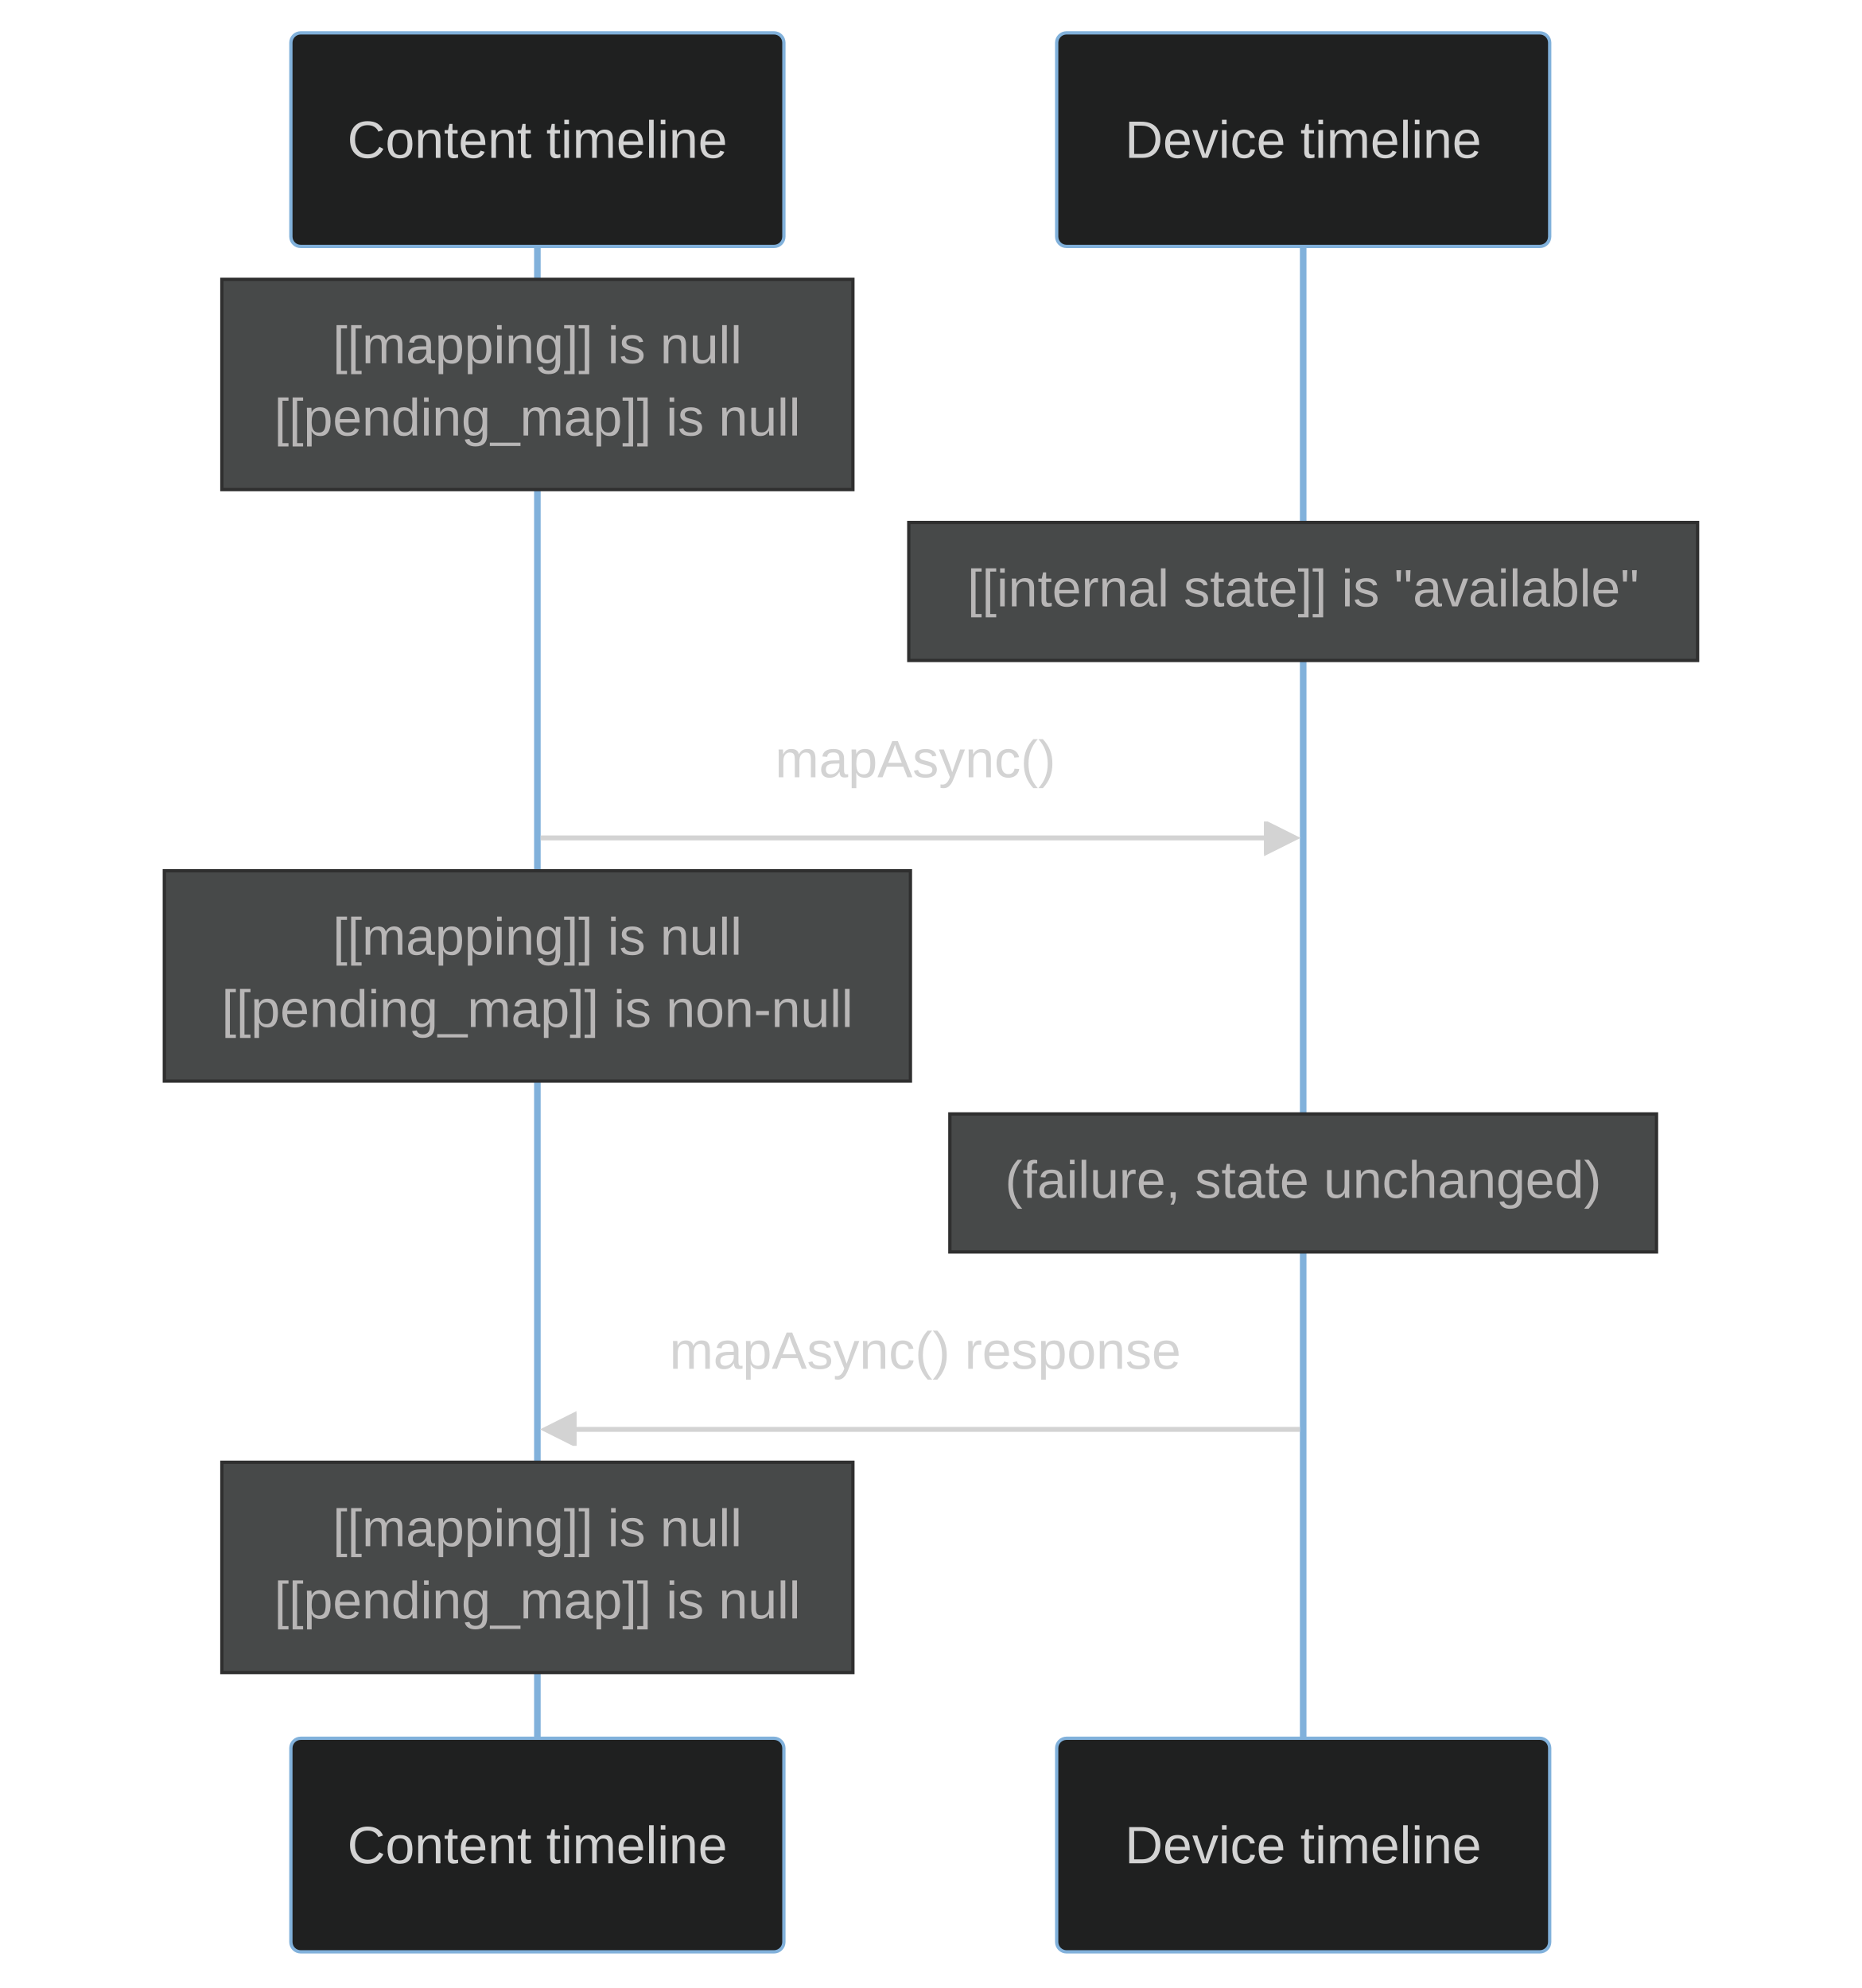
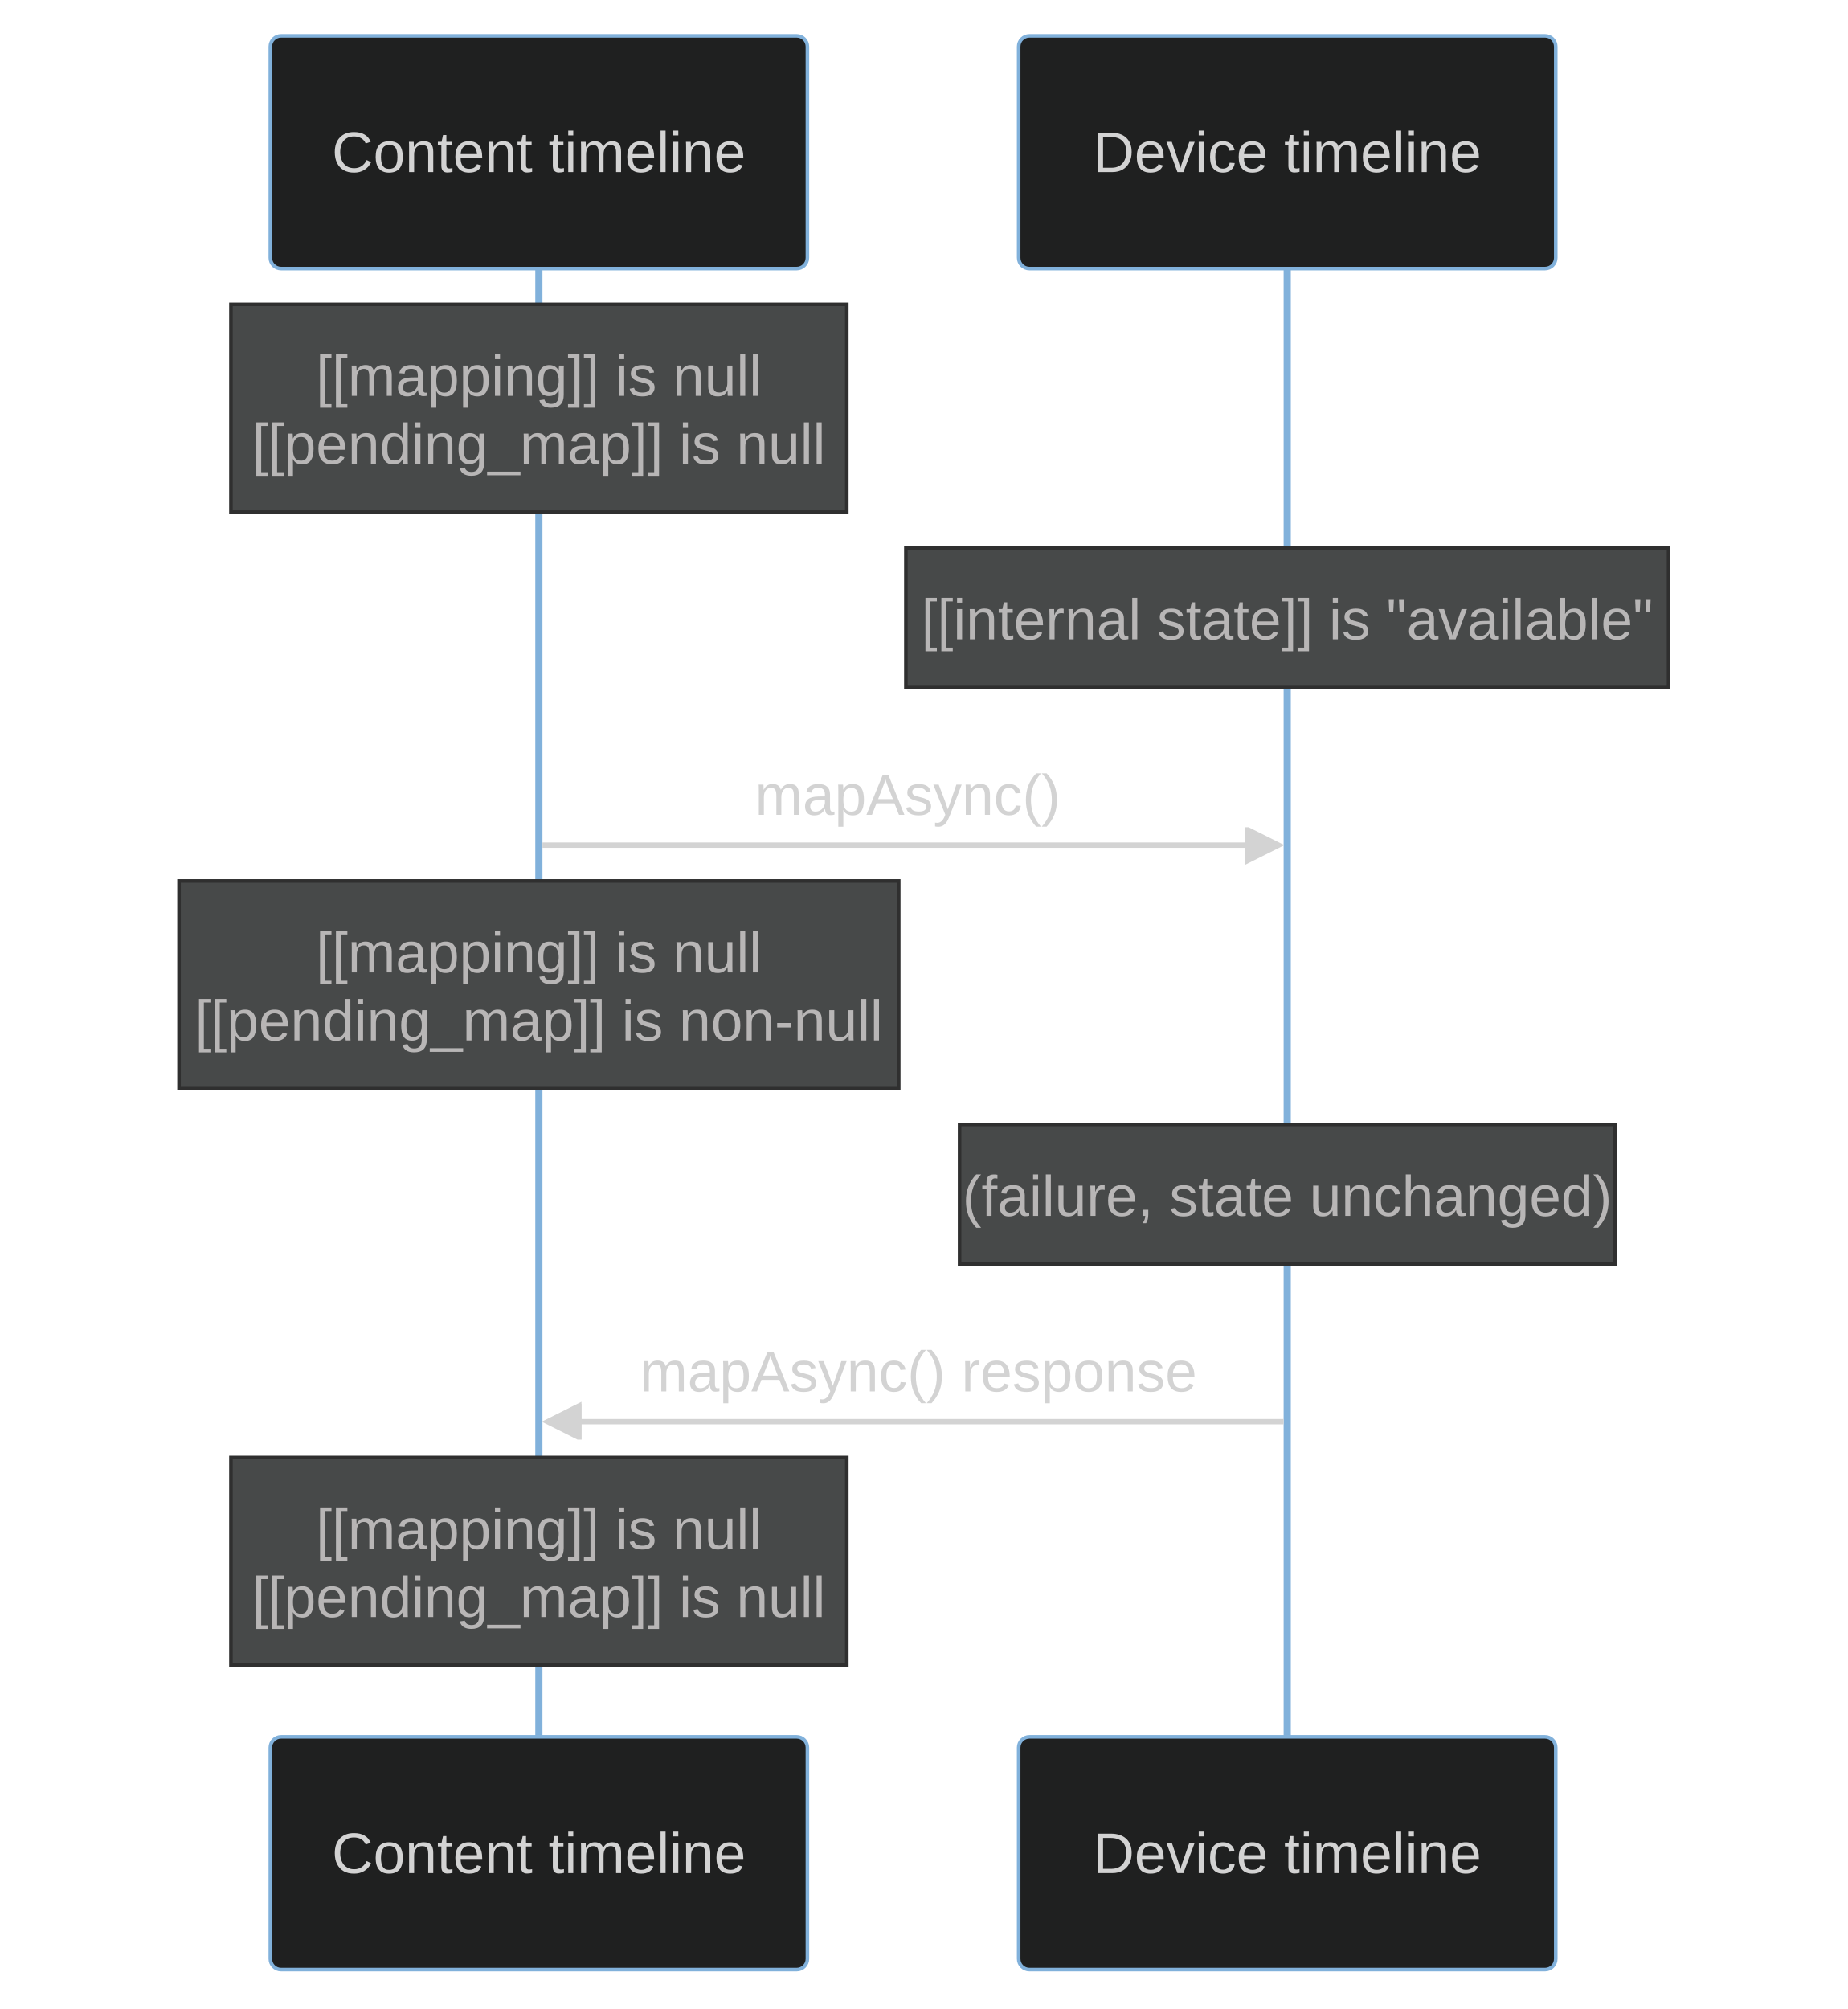
- <svg xmlns="http://www.w3.org/2000/svg" id="my-svg" width="100%" style="max-width: 566.5px; background-color: black;" viewBox="-88.5 -10 566.5 605" role="graphics-document document" aria-roledescription="sequence">
+ <svg xmlns="http://www.w3.org/2000/svg" id="my-svg" width="100%" style="max-width: 516px; background-color: black;" viewBox="-75.5 -10 516 561" role="graphics-document document" aria-roledescription="sequence">
  <g>
-     <rect x="233" y="519" fill="#eaeaea" stroke="#666" width="150" height="65" rx="3" ry="3" class="actor" />
-     <text x="308" y="551.5" dominant-baseline="central" alignment-baseline="central" class="actor" style="text-anchor: middle; font-size: 16px; font-weight: 400;">
-       <tspan x="308" dy="0">Device timeline</tspan>
+     <rect x="209" y="475" fill="#eaeaea" stroke="#666" width="150" height="65" name="Device timeline" rx="3" ry="3" class="actor actor-bottom" />
+     <text x="284" y="507.5" dominant-baseline="central" alignment-baseline="central" class="actor" style="text-anchor: middle; font-size: 16px; font-weight: 400;">
+       <tspan x="284" dy="0">Device timeline</tspan>
    </text>
  </g>
  <g>
-     <rect x="0" y="519" fill="#eaeaea" stroke="#666" width="150" height="65" rx="3" ry="3" class="actor" />
-     <text x="75" y="551.5" dominant-baseline="central" alignment-baseline="central" class="actor" style="text-anchor: middle; font-size: 16px; font-weight: 400;">
+     <rect x="0" y="475" fill="#eaeaea" stroke="#666" width="150" height="65" name="Content timeline" rx="3" ry="3" class="actor actor-bottom" />
+     <text x="75" y="507.5" dominant-baseline="central" alignment-baseline="central" class="actor" style="text-anchor: middle; font-size: 16px; font-weight: 400;">
      <tspan x="75" dy="0">Content timeline</tspan>
    </text>
  </g>
  <g>
-     <line id="actor1" x1="308" y1="5" x2="308" y2="519" class="200" stroke-width="0.5px" stroke="#999" />
+     <line id="actor1" x1="284" y1="5" x2="284" y2="475" class="200" stroke-width="0.5px" stroke="#999" />
    <g id="root-1">
-       <rect x="233" y="0" fill="#eaeaea" stroke="#666" width="150" height="65" rx="3" ry="3" class="actor" />
-       <text x="308" y="32.5" dominant-baseline="central" alignment-baseline="central" class="actor" style="text-anchor: middle; font-size: 16px; font-weight: 400;">
-         <tspan x="308" dy="0">Device timeline</tspan>
+       <rect x="209" y="0" fill="#eaeaea" stroke="#666" width="150" height="65" name="Device timeline" rx="3" ry="3" class="actor actor-top" />
+       <text x="284" y="32.5" dominant-baseline="central" alignment-baseline="central" class="actor" style="text-anchor: middle; font-size: 16px; font-weight: 400;">
+         <tspan x="284" dy="0">Device timeline</tspan>
      </text>
    </g>
  </g>
  <g>
-     <line id="actor0" x1="75" y1="5" x2="75" y2="519" class="200" stroke-width="0.5px" stroke="#999" />
+     <line id="actor0" x1="75" y1="5" x2="75" y2="475" class="200" stroke-width="0.5px" stroke="#999" />
    <g id="root-0">
-       <rect x="0" y="0" fill="#eaeaea" stroke="#666" width="150" height="65" rx="3" ry="3" class="actor" />
+       <rect x="0" y="0" fill="#eaeaea" stroke="#666" width="150" height="65" name="Content timeline" rx="3" ry="3" class="actor actor-top" />
      <text x="75" y="32.5" dominant-baseline="central" alignment-baseline="central" class="actor" style="text-anchor: middle; font-size: 16px; font-weight: 400;">
        <tspan x="75" dy="0">Content timeline</tspan>
      </text>
    </g>
  </g>
  <style>#my-svg{font-family:"trebuchet ms",verdana,arial,sans-serif;font-size:16px;fill:#ccc;}#my-svg .error-icon{fill:#a44141;}#my-svg .error-text{fill:#ddd;stroke:#ddd;}#my-svg .edge-thickness-normal{stroke-width:2px;}#my-svg .edge-thickness-thick{stroke-width:3.5px;}#my-svg .edge-pattern-solid{stroke-dasharray:0;}#my-svg .edge-pattern-dashed{stroke-dasharray:3;}#my-svg .edge-pattern-dotted{stroke-dasharray:2;}#my-svg .marker{fill:lightgrey;stroke:lightgrey;}#my-svg .marker.cross{stroke:lightgrey;}#my-svg svg{font-family:"trebuchet ms",verdana,arial,sans-serif;font-size:16px;}#my-svg .actor{stroke:#81B1DB;fill:#1f2020;}#my-svg text.actor&gt;tspan{fill:lightgrey;stroke:none;}#my-svg .actor-line{stroke:lightgrey;}#my-svg .messageLine0{stroke-width:1.5;stroke-dasharray:none;stroke:lightgrey;}#my-svg .messageLine1{stroke-width:1.5;stroke-dasharray:2,2;stroke:lightgrey;}#my-svg #arrowhead path{fill:lightgrey;stroke:lightgrey;}#my-svg .sequenceNumber{fill:black;}#my-svg #sequencenumber{fill:lightgrey;}#my-svg #crosshead path{fill:lightgrey;stroke:lightgrey;}#my-svg .messageText{fill:lightgrey;stroke:none;}#my-svg .labelBox{stroke:#81B1DB;fill:#1f2020;}#my-svg .labelText,#my-svg .labelText&gt;tspan{fill:lightgrey;stroke:none;}#my-svg .loopText,#my-svg .loopText&gt;tspan{fill:lightgrey;stroke:none;}#my-svg .loopLine{stroke-width:2px;stroke-dasharray:2,2;stroke:#81B1DB;fill:#81B1DB;}#my-svg .note{stroke:hsl(180, 0%, 18.353%);fill:hsl(180, 1.587%, 28.353%);}#my-svg .noteText,#my-svg .noteText&gt;tspan{fill:rgb(183.848, 181.552, 181.552);stroke:none;}#my-svg .activation0{fill:hsl(180, 1.587%, 28.353%);stroke:#81B1DB;}#my-svg .activation1{fill:hsl(180, 1.587%, 28.353%);stroke:#81B1DB;}#my-svg .activation2{fill:hsl(180, 1.587%, 28.353%);stroke:#81B1DB;}#my-svg .actorPopupMenu{position:absolute;}#my-svg .actorPopupMenuPanel{position:absolute;fill:#1f2020;box-shadow:0px 8px 16px 0px rgba(0,0,0,0.2);filter:drop-shadow(3px 5px 2px rgb(0 0 0 / 0.4));}#my-svg .actor-man line{stroke:#81B1DB;fill:#1f2020;}#my-svg .actor-man circle,#my-svg line{stroke:#81B1DB;fill:#1f2020;stroke-width:2px;}#my-svg .messageText{stroke:none;}#my-svg :root{--mermaid-font-family:"trebuchet ms",verdana,arial,sans-serif;}</style>
  <g />
  <defs>
    <symbol id="computer" width="24" height="24">
      <path transform="scale(.5)" d="M2 2v13h20v-13h-20zm18 11h-16v-9h16v9zm-10.228 6l.466-1h3.524l.467 1h-4.457zm14.228 3h-24l2-6h2.104l-1.33 4h18.45l-1.297-4h2.073l2 6zm-5-10h-14v-7h14v7z" />
    </symbol>
  </defs>
  <defs>
    <symbol id="database" fill-rule="evenodd" clip-rule="evenodd">
      <path transform="scale(.5)" d="M12.258.001l.256.004.255.005.253.008.251.01.249.012.247.015.246.016.242.019.241.02.239.023.236.024.233.027.231.028.229.031.225.032.223.034.22.036.217.038.214.04.211.041.208.043.205.045.201.046.198.048.194.05.191.051.187.053.183.054.18.056.175.057.172.059.168.06.163.061.16.063.155.064.15.066.074.033.073.033.071.034.07.034.069.035.068.035.067.035.066.035.064.036.064.036.062.036.06.036.06.037.058.037.058.037.055.038.055.038.053.038.052.038.051.039.05.039.048.039.047.039.045.04.044.04.043.04.041.04.04.041.039.041.037.041.036.041.034.041.033.042.032.042.03.042.029.042.027.042.026.043.024.043.023.043.021.043.02.043.018.044.017.043.015.044.013.044.012.044.011.045.009.044.007.045.006.045.004.045.002.045.001.045v17l-.001.045-.002.045-.004.045-.006.045-.007.045-.009.044-.011.045-.012.044-.013.044-.015.044-.017.043-.018.044-.02.043-.021.043-.023.043-.024.043-.026.043-.027.042-.029.042-.03.042-.032.042-.033.042-.034.041-.036.041-.037.041-.039.041-.04.041-.041.04-.043.04-.044.04-.045.04-.047.039-.048.039-.05.039-.051.039-.052.038-.053.038-.055.038-.055.038-.058.037-.058.037-.06.037-.06.036-.062.036-.064.036-.064.036-.066.035-.067.035-.068.035-.069.035-.07.034-.071.034-.073.033-.074.033-.15.066-.155.064-.16.063-.163.061-.168.06-.172.059-.175.057-.18.056-.183.054-.187.053-.191.051-.194.05-.198.048-.201.046-.205.045-.208.043-.211.041-.214.04-.217.038-.22.036-.223.034-.225.032-.229.031-.231.028-.233.027-.236.024-.239.023-.241.02-.242.019-.246.016-.247.015-.249.012-.251.01-.253.008-.255.005-.256.004-.258.001-.258-.001-.256-.004-.255-.005-.253-.008-.251-.01-.249-.012-.247-.015-.245-.016-.243-.019-.241-.02-.238-.023-.236-.024-.234-.027-.231-.028-.228-.031-.226-.032-.223-.034-.22-.036-.217-.038-.214-.04-.211-.041-.208-.043-.204-.045-.201-.046-.198-.048-.195-.05-.19-.051-.187-.053-.184-.054-.179-.056-.176-.057-.172-.059-.167-.06-.164-.061-.159-.063-.155-.064-.151-.066-.074-.033-.072-.033-.072-.034-.07-.034-.069-.035-.068-.035-.067-.035-.066-.035-.064-.036-.063-.036-.062-.036-.061-.036-.06-.037-.058-.037-.057-.037-.056-.038-.055-.038-.053-.038-.052-.038-.051-.039-.049-.039-.049-.039-.046-.039-.046-.04-.044-.04-.043-.04-.041-.04-.04-.041-.039-.041-.037-.041-.036-.041-.034-.041-.033-.042-.032-.042-.03-.042-.029-.042-.027-.042-.026-.043-.024-.043-.023-.043-.021-.043-.02-.043-.018-.044-.017-.043-.015-.044-.013-.044-.012-.044-.011-.045-.009-.044-.007-.045-.006-.045-.004-.045-.002-.045-.001-.045v-17l.001-.045.002-.045.004-.045.006-.045.007-.045.009-.044.011-.045.012-.044.013-.044.015-.044.017-.043.018-.044.02-.043.021-.043.023-.043.024-.043.026-.043.027-.042.029-.042.03-.042.032-.042.033-.042.034-.041.036-.041.037-.041.039-.041.04-.041.041-.04.043-.04.044-.04.046-.04.046-.039.049-.039.049-.039.051-.039.052-.038.053-.038.055-.038.056-.038.057-.037.058-.037.06-.037.061-.036.062-.036.063-.036.064-.036.066-.035.067-.035.068-.035.069-.035.07-.034.072-.034.072-.033.074-.033.151-.066.155-.064.159-.063.164-.061.167-.06.172-.059.176-.057.179-.056.184-.054.187-.053.19-.051.195-.05.198-.048.201-.046.204-.045.208-.043.211-.041.214-.04.217-.038.22-.036.223-.034.226-.032.228-.031.231-.028.234-.027.236-.024.238-.023.241-.02.243-.019.245-.016.247-.015.249-.012.251-.01.253-.008.255-.005.256-.004.258-.001.258.001zm-9.258 20.499v.01l.001.021.003.021.004.022.005.021.006.022.007.022.009.023.01.022.011.023.012.023.013.023.015.023.016.024.017.023.018.024.019.024.021.024.022.025.023.024.024.025.052.049.056.05.061.051.066.051.07.051.075.051.079.052.084.052.088.052.092.052.097.052.102.051.105.052.11.052.114.051.119.051.123.051.127.05.131.05.135.05.139.048.144.049.147.047.152.047.155.047.16.045.163.045.167.043.171.043.176.041.178.041.183.039.187.039.19.037.194.035.197.035.202.033.204.031.209.03.212.029.216.027.219.025.222.024.226.021.23.02.233.018.236.016.24.015.243.012.246.01.249.008.253.005.256.004.259.001.26-.001.257-.004.254-.005.25-.008.247-.011.244-.012.241-.014.237-.016.233-.018.231-.021.226-.021.224-.024.22-.026.216-.027.212-.028.21-.031.205-.031.202-.034.198-.034.194-.036.191-.037.187-.039.183-.04.179-.04.175-.042.172-.043.168-.044.163-.045.16-.046.155-.046.152-.047.148-.048.143-.049.139-.049.136-.05.131-.05.126-.05.123-.051.118-.052.114-.051.11-.052.106-.052.101-.052.096-.052.092-.052.088-.053.083-.051.079-.052.074-.052.07-.051.065-.051.06-.051.056-.05.051-.05.023-.024.023-.025.021-.024.02-.024.019-.024.018-.024.017-.024.015-.023.014-.024.013-.023.012-.023.01-.023.01-.022.008-.022.006-.022.006-.022.004-.022.004-.021.001-.021.001-.021v-4.127l-.077.055-.08.053-.083.054-.085.053-.087.052-.09.052-.093.051-.095.05-.097.05-.1.049-.102.049-.105.048-.106.047-.109.047-.111.046-.114.045-.115.045-.118.044-.12.043-.122.042-.124.042-.126.041-.128.04-.13.04-.132.038-.134.038-.135.037-.138.037-.139.035-.142.035-.143.034-.144.033-.147.032-.148.031-.15.03-.151.03-.153.029-.154.027-.156.027-.158.026-.159.025-.161.024-.162.023-.163.022-.165.021-.166.02-.167.019-.169.018-.169.017-.171.016-.173.015-.173.014-.175.013-.175.012-.177.011-.178.01-.179.008-.179.008-.181.006-.182.005-.182.004-.184.003-.184.002h-.37l-.184-.002-.184-.003-.182-.004-.182-.005-.181-.006-.179-.008-.179-.008-.178-.01-.176-.011-.176-.012-.175-.013-.173-.014-.172-.015-.171-.016-.17-.017-.169-.018-.167-.019-.166-.02-.165-.021-.163-.022-.162-.023-.161-.024-.159-.025-.157-.026-.156-.027-.155-.027-.153-.029-.151-.03-.15-.03-.148-.031-.146-.032-.145-.033-.143-.034-.141-.035-.14-.035-.137-.037-.136-.037-.134-.038-.132-.038-.13-.04-.128-.04-.126-.041-.124-.042-.122-.042-.12-.044-.117-.043-.116-.045-.113-.045-.112-.046-.109-.047-.106-.047-.105-.048-.102-.049-.1-.049-.097-.05-.095-.05-.093-.052-.09-.051-.087-.052-.085-.053-.083-.054-.08-.054-.077-.054v4.127zm0-5.654v.011l.001.021.003.021.004.021.005.022.006.022.007.022.009.022.01.022.011.023.012.023.013.023.015.024.016.023.017.024.018.024.019.024.021.024.022.024.023.025.024.024.052.05.056.05.061.05.066.051.07.051.075.052.079.051.084.052.088.052.092.052.097.052.102.052.105.052.11.051.114.051.119.052.123.05.127.051.131.05.135.049.139.049.144.048.147.048.152.047.155.046.16.045.163.045.167.044.171.042.176.042.178.04.183.04.187.038.19.037.194.036.197.034.202.033.204.032.209.03.212.028.216.027.219.025.222.024.226.022.23.02.233.018.236.016.24.014.243.012.246.01.249.008.253.006.256.003.259.001.26-.001.257-.003.254-.006.25-.008.247-.01.244-.012.241-.015.237-.016.233-.018.231-.02.226-.022.224-.024.22-.025.216-.027.212-.029.21-.03.205-.032.202-.033.198-.035.194-.036.191-.037.187-.039.183-.039.179-.041.175-.042.172-.043.168-.044.163-.045.16-.045.155-.047.152-.047.148-.048.143-.048.139-.05.136-.049.131-.05.126-.051.123-.051.118-.051.114-.052.11-.052.106-.052.101-.052.096-.052.092-.052.088-.052.083-.052.079-.052.074-.051.07-.052.065-.051.06-.05.056-.051.051-.049.023-.025.023-.024.021-.025.02-.024.019-.024.018-.024.017-.024.015-.023.014-.023.013-.024.012-.022.01-.023.01-.023.008-.022.006-.022.006-.022.004-.021.004-.022.001-.021.001-.021v-4.139l-.077.054-.08.054-.083.054-.085.052-.087.053-.09.051-.093.051-.095.051-.097.05-.1.049-.102.049-.105.048-.106.047-.109.047-.111.046-.114.045-.115.044-.118.044-.12.044-.122.042-.124.042-.126.041-.128.04-.13.039-.132.039-.134.038-.135.037-.138.036-.139.036-.142.035-.143.033-.144.033-.147.033-.148.031-.15.03-.151.03-.153.028-.154.028-.156.027-.158.026-.159.025-.161.024-.162.023-.163.022-.165.021-.166.02-.167.019-.169.018-.169.017-.171.016-.173.015-.173.014-.175.013-.175.012-.177.011-.178.009-.179.009-.179.007-.181.007-.182.005-.182.004-.184.003-.184.002h-.37l-.184-.002-.184-.003-.182-.004-.182-.005-.181-.007-.179-.007-.179-.009-.178-.009-.176-.011-.176-.012-.175-.013-.173-.014-.172-.015-.171-.016-.17-.017-.169-.018-.167-.019-.166-.02-.165-.021-.163-.022-.162-.023-.161-.024-.159-.025-.157-.026-.156-.027-.155-.028-.153-.028-.151-.03-.15-.03-.148-.031-.146-.033-.145-.033-.143-.033-.141-.035-.14-.036-.137-.036-.136-.037-.134-.038-.132-.039-.13-.039-.128-.04-.126-.041-.124-.042-.122-.043-.12-.043-.117-.044-.116-.044-.113-.046-.112-.046-.109-.046-.106-.047-.105-.048-.102-.049-.1-.049-.097-.05-.095-.051-.093-.051-.09-.051-.087-.053-.085-.052-.083-.054-.08-.054-.077-.054v4.139zm0-5.666v.011l.001.02.003.022.004.021.005.022.006.021.007.022.009.023.01.022.011.023.012.023.013.023.015.023.016.024.017.024.018.023.019.024.021.025.022.024.023.024.024.025.052.05.056.05.061.05.066.051.07.051.075.052.079.051.084.052.088.052.092.052.097.052.102.052.105.051.11.052.114.051.119.051.123.051.127.05.131.05.135.05.139.049.144.048.147.048.152.047.155.046.16.045.163.045.167.043.171.043.176.042.178.04.183.04.187.038.19.037.194.036.197.034.202.033.204.032.209.03.212.028.216.027.219.025.222.024.226.021.23.02.233.018.236.017.24.014.243.012.246.01.249.008.253.006.256.003.259.001.26-.001.257-.003.254-.006.25-.008.247-.01.244-.013.241-.014.237-.016.233-.018.231-.02.226-.022.224-.024.22-.025.216-.027.212-.029.21-.03.205-.032.202-.033.198-.035.194-.036.191-.037.187-.039.183-.039.179-.041.175-.042.172-.043.168-.044.163-.045.16-.045.155-.047.152-.047.148-.048.143-.049.139-.049.136-.049.131-.051.126-.05.123-.051.118-.052.114-.051.11-.052.106-.052.101-.052.096-.052.092-.052.088-.052.083-.052.079-.052.074-.052.07-.051.065-.051.06-.051.056-.05.051-.049.023-.025.023-.025.021-.024.02-.024.019-.024.018-.024.017-.024.015-.023.014-.024.013-.023.012-.023.01-.022.01-.023.008-.022.006-.022.006-.022.004-.022.004-.021.001-.021.001-.021v-4.153l-.077.054-.08.054-.083.053-.085.053-.087.053-.09.051-.093.051-.095.051-.097.05-.1.049-.102.048-.105.048-.106.048-.109.046-.111.046-.114.046-.115.044-.118.044-.12.043-.122.043-.124.042-.126.041-.128.04-.13.039-.132.039-.134.038-.135.037-.138.036-.139.036-.142.034-.143.034-.144.033-.147.032-.148.032-.15.03-.151.03-.153.028-.154.028-.156.027-.158.026-.159.024-.161.024-.162.023-.163.023-.165.021-.166.02-.167.019-.169.018-.169.017-.171.016-.173.015-.173.014-.175.013-.175.012-.177.01-.178.01-.179.009-.179.007-.181.006-.182.006-.182.004-.184.003-.184.001-.185.001-.185-.001-.184-.001-.184-.003-.182-.004-.182-.006-.181-.006-.179-.007-.179-.009-.178-.01-.176-.01-.176-.012-.175-.013-.173-.014-.172-.015-.171-.016-.17-.017-.169-.018-.167-.019-.166-.02-.165-.021-.163-.023-.162-.023-.161-.024-.159-.024-.157-.026-.156-.027-.155-.028-.153-.028-.151-.03-.15-.03-.148-.032-.146-.032-.145-.033-.143-.034-.141-.034-.14-.036-.137-.036-.136-.037-.134-.038-.132-.039-.13-.039-.128-.041-.126-.041-.124-.041-.122-.043-.12-.043-.117-.044-.116-.044-.113-.046-.112-.046-.109-.046-.106-.048-.105-.048-.102-.048-.1-.05-.097-.049-.095-.051-.093-.051-.09-.052-.087-.052-.085-.053-.083-.053-.08-.054-.077-.054v4.153zm8.74-8.179l-.257.004-.254.005-.25.008-.247.011-.244.012-.241.014-.237.016-.233.018-.231.021-.226.022-.224.023-.22.026-.216.027-.212.028-.21.031-.205.032-.202.033-.198.034-.194.036-.191.038-.187.038-.183.04-.179.041-.175.042-.172.043-.168.043-.163.045-.16.046-.155.046-.152.048-.148.048-.143.048-.139.049-.136.05-.131.05-.126.051-.123.051-.118.051-.114.052-.11.052-.106.052-.101.052-.096.052-.092.052-.088.052-.083.052-.079.052-.074.051-.07.052-.065.051-.06.05-.056.05-.051.05-.023.025-.023.024-.021.024-.02.025-.019.024-.018.024-.017.023-.015.024-.014.023-.013.023-.012.023-.01.023-.01.022-.008.022-.006.023-.006.021-.004.022-.004.021-.001.021-.001.021.001.021.001.021.004.021.004.022.006.021.006.023.008.022.01.022.01.023.012.023.013.023.014.023.015.024.017.023.018.024.019.024.02.025.021.024.023.024.023.025.051.05.056.05.06.05.065.051.07.052.074.051.079.052.083.052.088.052.092.052.096.052.101.052.106.052.11.052.114.052.118.051.123.051.126.051.131.05.136.05.139.049.143.048.148.048.152.048.155.046.16.046.163.045.168.043.172.043.175.042.179.041.183.04.187.038.191.038.194.036.198.034.202.033.205.032.21.031.212.028.216.027.22.026.224.023.226.022.231.021.233.018.237.016.241.014.244.012.247.011.25.008.254.005.257.004.26.001.26-.001.257-.004.254-.005.25-.008.247-.011.244-.012.241-.014.237-.016.233-.018.231-.021.226-.022.224-.023.22-.026.216-.027.212-.028.21-.031.205-.032.202-.033.198-.034.194-.036.191-.038.187-.038.183-.04.179-.041.175-.042.172-.043.168-.043.163-.045.16-.046.155-.046.152-.048.148-.048.143-.048.139-.049.136-.05.131-.05.126-.051.123-.051.118-.051.114-.052.11-.052.106-.052.101-.052.096-.052.092-.052.088-.052.083-.052.079-.052.074-.051.07-.052.065-.051.06-.05.056-.05.051-.05.023-.025.023-.024.021-.024.02-.025.019-.024.018-.024.017-.023.015-.024.014-.023.013-.023.012-.023.01-.023.01-.022.008-.022.006-.023.006-.021.004-.022.004-.021.001-.021.001-.021-.001-.021-.001-.021-.004-.021-.004-.022-.006-.021-.006-.023-.008-.022-.01-.022-.01-.023-.012-.023-.013-.023-.014-.023-.015-.024-.017-.023-.018-.024-.019-.024-.02-.025-.021-.024-.023-.024-.023-.025-.051-.05-.056-.05-.06-.05-.065-.051-.07-.052-.074-.051-.079-.052-.083-.052-.088-.052-.092-.052-.096-.052-.101-.052-.106-.052-.11-.052-.114-.052-.118-.051-.123-.051-.126-.051-.131-.05-.136-.05-.139-.049-.143-.048-.148-.048-.152-.048-.155-.046-.16-.046-.163-.045-.168-.043-.172-.043-.175-.042-.179-.041-.183-.04-.187-.038-.191-.038-.194-.036-.198-.034-.202-.033-.205-.032-.21-.031-.212-.028-.216-.027-.22-.026-.224-.023-.226-.022-.231-.021-.233-.018-.237-.016-.241-.014-.244-.012-.247-.011-.25-.008-.254-.005-.257-.004-.26-.001-.26.001z" />
    </symbol>
  </defs>
  <defs>
    <symbol id="clock" width="24" height="24">
      <path transform="scale(.5)" d="M12 2c5.514 0 10 4.486 10 10s-4.486 10-10 10-10-4.486-10-10 4.486-10 10-10zm0-2c-6.627 0-12 5.373-12 12s5.373 12 12 12 12-5.373 12-12-5.373-12-12-12zm5.848 12.459c.202.038.202.333.001.372-1.907.361-6.045 1.111-6.547 1.111-.719 0-1.301-.582-1.301-1.301 0-.512.77-5.447 1.125-7.445.034-.192.312-.181.343.014l.985 6.238 5.394 1.011z" />
    </symbol>
  </defs>
  <defs>
    <marker id="arrowhead" refX="7.9" refY="5" markerUnits="userSpaceOnUse" markerWidth="12" markerHeight="12" orient="auto">
      <path d="M 0 0 L 10 5 L 0 10 z" />
    </marker>
  </defs>
  <defs>
    <marker id="crosshead" markerWidth="15" markerHeight="8" orient="auto" refX="4" refY="4.5">
      <path fill="none" stroke="#000000" stroke-width="1pt" d="M 1,2 L 6,7 M 6,2 L 1,7" style="stroke-dasharray: 0, 0;" />
    </marker>
  </defs>
  <defs>
    <marker id="filled-head" refX="15.5" refY="7" markerWidth="20" markerHeight="28" orient="auto">
      <path d="M 18,7 L9,13 L14,7 L9,1 Z" />
    </marker>
  </defs>
  <defs>
    <marker id="sequencenumber" refX="15" refY="15" markerWidth="60" markerHeight="40" orient="auto">
      <circle cx="15" cy="15" r="6" />
    </marker>
  </defs>
  <g>
-     <rect x="-21" y="75" fill="#EDF2AE" stroke="#666" width="192" height="64" rx="0" ry="0" class="note" />
+     <rect x="-11" y="75" fill="#EDF2AE" stroke="#666" width="172" height="58" rx="0" ry="0" class="note" />
    <text x="75" y="80" text-anchor="middle" dominant-baseline="middle" alignment-baseline="middle" class="noteText" dy="1em" style="font-size: 16px; font-weight: 400;">
      <tspan x="75">[[mapping]] is null</tspan>
    </text>
-     <text x="75" y="102" text-anchor="middle" dominant-baseline="middle" alignment-baseline="middle" class="noteText" dy="1em" style="font-size: 16px; font-weight: 400;">
+     <text x="75" y="99" text-anchor="middle" dominant-baseline="middle" alignment-baseline="middle" class="noteText" dy="1em" style="font-size: 16px; font-weight: 400;">
      <tspan x="75">[[pending_map]] is null</tspan>
    </text>
  </g>
  <g>
-     <rect x="188" y="149" fill="#EDF2AE" stroke="#666" width="240" height="42" rx="0" ry="0" class="note" />
-     <text x="308" y="154" text-anchor="middle" dominant-baseline="middle" alignment-baseline="middle" class="noteText" dy="1em" style="font-size: 16px; font-weight: 400;">
-       <tspan x="308">[[internal state]] is "available"</tspan>
+     <rect x="177.5" y="143" fill="#EDF2AE" stroke="#666" width="213" height="39" rx="0" ry="0" class="note" />
+     <text x="284" y="148" text-anchor="middle" dominant-baseline="middle" alignment-baseline="middle" class="noteText" dy="1em" style="font-size: 16px; font-weight: 400;">
+       <tspan x="284">[[internal state]] is "available"</tspan>
    </text>
  </g>
  <g>
-     <rect x="-38.5" y="255" fill="#EDF2AE" stroke="#666" width="227" height="64" rx="0" ry="0" class="note" />
-     <text x="75" y="260" text-anchor="middle" dominant-baseline="middle" alignment-baseline="middle" class="noteText" dy="1em" style="font-size: 16px; font-weight: 400;">
+     <rect x="-25.5" y="236" fill="#EDF2AE" stroke="#666" width="201" height="58" rx="0" ry="0" class="note" />
+     <text x="75" y="241" text-anchor="middle" dominant-baseline="middle" alignment-baseline="middle" class="noteText" dy="1em" style="font-size: 16px; font-weight: 400;">
      <tspan x="75">[[mapping]] is null</tspan>
    </text>
-     <text x="75" y="282" text-anchor="middle" dominant-baseline="middle" alignment-baseline="middle" class="noteText" dy="1em" style="font-size: 16px; font-weight: 400;">
+     <text x="75" y="260" text-anchor="middle" dominant-baseline="middle" alignment-baseline="middle" class="noteText" dy="1em" style="font-size: 16px; font-weight: 400;">
      <tspan x="75">[[pending_map]] is non-null</tspan>
    </text>
  </g>
  <g>
-     <rect x="200.5" y="329" fill="#EDF2AE" stroke="#666" width="215" height="42" rx="0" ry="0" class="note" />
-     <text x="308" y="334" text-anchor="middle" dominant-baseline="middle" alignment-baseline="middle" class="noteText" dy="1em" style="font-size: 16px; font-weight: 400;">
-       <tspan x="308">(failure, state unchanged)</tspan>
+     <rect x="192.5" y="304" fill="#EDF2AE" stroke="#666" width="183" height="39" rx="0" ry="0" class="note" />
+     <text x="284" y="309" text-anchor="middle" dominant-baseline="middle" alignment-baseline="middle" class="noteText" dy="1em" style="font-size: 16px; font-weight: 400;">
+       <tspan x="284">(failure, state unchanged)</tspan>
    </text>
  </g>
  <g>
-     <rect x="-21" y="435" fill="#EDF2AE" stroke="#666" width="192" height="64" rx="0" ry="0" class="note" />
-     <text x="75" y="440" text-anchor="middle" dominant-baseline="middle" alignment-baseline="middle" class="noteText" dy="1em" style="font-size: 16px; font-weight: 400;">
+     <rect x="-11" y="397" fill="#EDF2AE" stroke="#666" width="172" height="58" rx="0" ry="0" class="note" />
+     <text x="75" y="402" text-anchor="middle" dominant-baseline="middle" alignment-baseline="middle" class="noteText" dy="1em" style="font-size: 16px; font-weight: 400;">
      <tspan x="75">[[mapping]] is null</tspan>
    </text>
-     <text x="75" y="462" text-anchor="middle" dominant-baseline="middle" alignment-baseline="middle" class="noteText" dy="1em" style="font-size: 16px; font-weight: 400;">
+     <text x="75" y="421" text-anchor="middle" dominant-baseline="middle" alignment-baseline="middle" class="noteText" dy="1em" style="font-size: 16px; font-weight: 400;">
      <tspan x="75">[[pending_map]] is null</tspan>
    </text>
  </g>
-   <text x="190" y="206" text-anchor="middle" dominant-baseline="middle" alignment-baseline="middle" class="messageText" dy="1em" style="font-size: 16px; font-weight: 400;">mapAsync()</text>
-   <line x1="76" y1="245" x2="304" y2="245" class="messageLine0" stroke-width="2" stroke="none" marker-end="url(#arrowhead)" style="fill: none;" />
-   <text x="193" y="386" text-anchor="middle" dominant-baseline="middle" alignment-baseline="middle" class="messageText" dy="1em" style="font-size: 16px; font-weight: 400;">mapAsync() response</text>
-   <line x1="307" y1="425" x2="79" y2="425" class="messageLine0" stroke-width="2" stroke="none" marker-end="url(#arrowhead)" style="fill: none;" />
+   <text x="178" y="197" text-anchor="middle" dominant-baseline="middle" alignment-baseline="middle" class="messageText" dy="1em" style="font-size: 16px; font-weight: 400;">mapAsync()</text>
+   <line x1="76" y1="226" x2="280" y2="226" class="messageLine0" stroke-width="2" stroke="none" marker-end="url(#arrowhead)" style="fill: none;" />
+   <text x="181" y="358" text-anchor="middle" dominant-baseline="middle" alignment-baseline="middle" class="messageText" dy="1em" style="font-size: 16px; font-weight: 400;">mapAsync() response</text>
+   <line x1="283" y1="387" x2="79" y2="387" class="messageLine0" stroke-width="2" stroke="none" marker-end="url(#arrowhead)" style="fill: none;" />
</svg>
